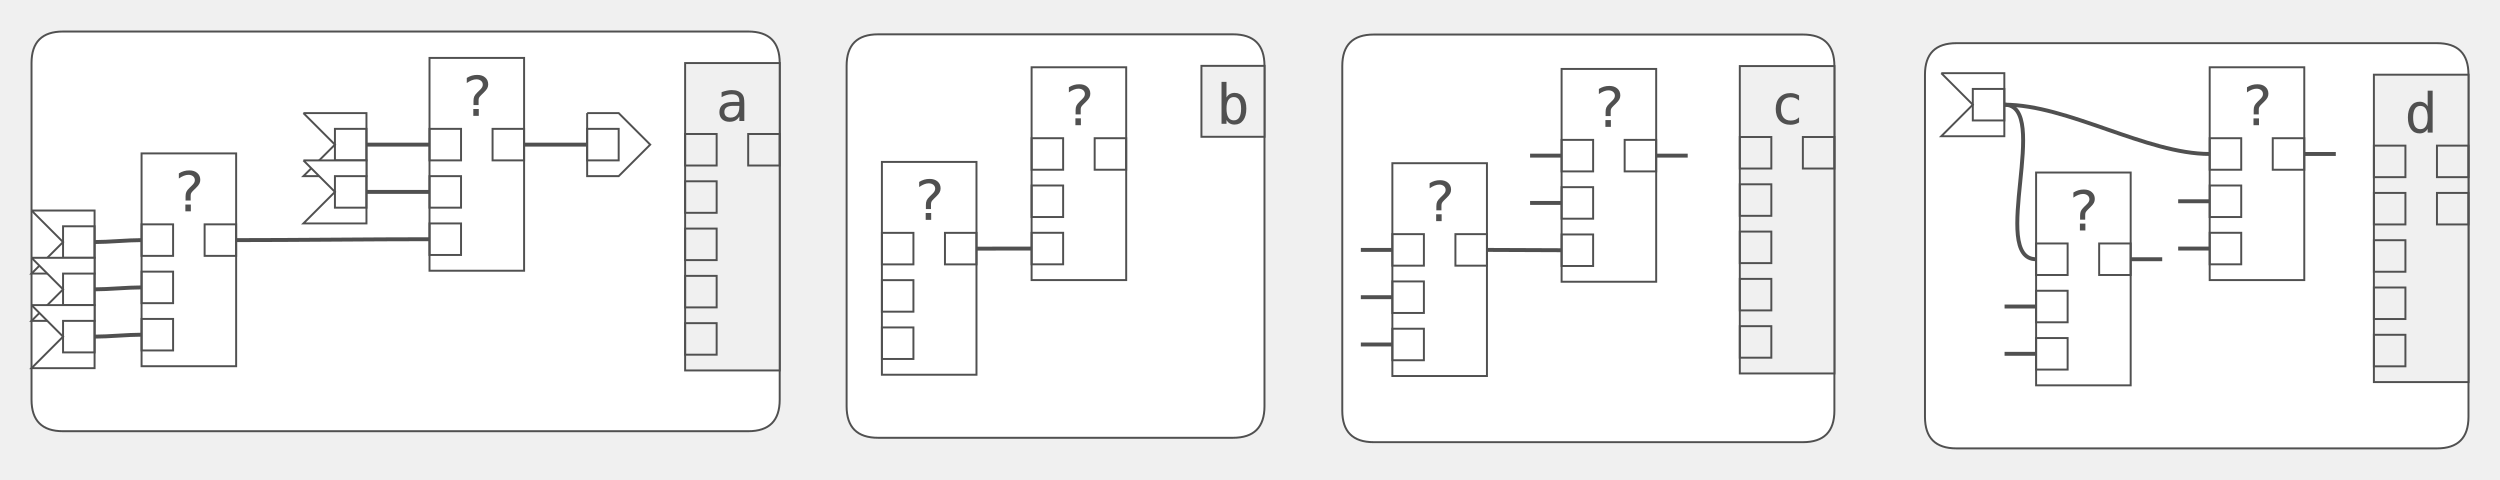
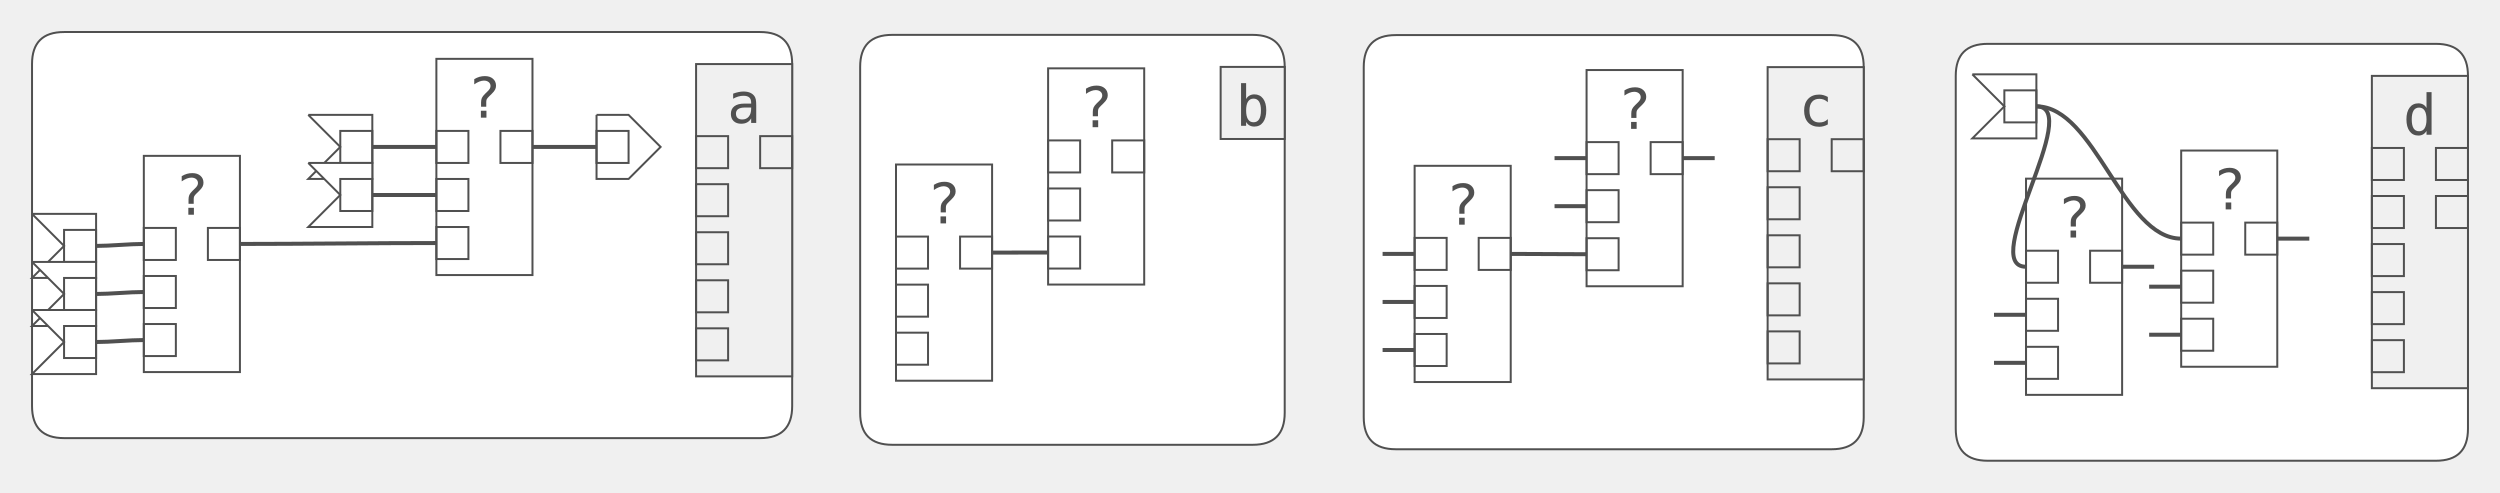
- <svg xmlns="http://www.w3.org/2000/svg" version="1.1" width="634.364" height="121.779">
+ <svg xmlns="http://www.w3.org/2000/svg" version="1.1" width="624.38" height="123.072">
  <defs />
  <g transform="translate(-337.0373,-68.00673)">
    <g>
      <path fill="white" stroke="#505050" paint-order="fill stroke markers" d=" M 677.634 84.771 L 677.634 172.207 Q 677.634 180.207 685.634 180.207 L 794.506 180.207 Q 802.506 180.207 802.506 172.207 L 802.506 84.771 Q 802.506 76.771 794.506 76.771 L 685.634 76.771 Q 677.634 76.771 677.634 84.771" stroke-miterlimit="10" stroke-width="0.5" stroke-dasharray="" />
      <path fill="#F0F0F0" stroke="#505050" paint-order="fill stroke markers" d=" M 778.506 84.771 L 802.506 84.771 L 802.506 162.771 L 778.506 162.771 L 778.506 84.771 Z" stroke-miterlimit="10" stroke-width="0.5" stroke-dasharray="" />
      <path fill="none" stroke="none" />
      <text fill="#505050" stroke="none" font-family="monospace" font-size="14px" font-style="normal" font-weight="normal" text-decoration="normal" x="790.506" y="102.771" text-anchor="middle" dominant-baseline="text-after-edge">c</text>
      <path fill="none" stroke="#505050" paint-order="fill stroke markers" d=" M 778.506 102.771 L 786.506 102.771 L 786.506 110.771 L 778.506 110.771 L 778.506 102.771 Z" stroke-miterlimit="10" stroke-width="0.5" stroke-dasharray="" />
      <path fill="none" stroke="#505050" paint-order="fill stroke markers" d=" M 778.506 114.771 L 786.506 114.771 L 786.506 122.771 L 778.506 122.771 L 778.506 114.771 Z" stroke-miterlimit="10" stroke-width="0.5" stroke-dasharray="" />
      <path fill="none" stroke="#505050" paint-order="fill stroke markers" d=" M 778.506 126.771 L 786.506 126.771 L 786.506 134.771 L 778.506 134.771 L 778.506 126.771 Z" stroke-miterlimit="10" stroke-width="0.5" stroke-dasharray="" />
      <path fill="none" stroke="#505050" paint-order="fill stroke markers" d=" M 778.506 138.771 L 786.506 138.771 L 786.506 146.771 L 778.506 146.771 L 778.506 138.771 Z" stroke-miterlimit="10" stroke-width="0.5" stroke-dasharray="" />
      <path fill="none" stroke="#505050" paint-order="fill stroke markers" d=" M 778.506 150.771 L 786.506 150.771 L 786.506 158.771 L 778.506 158.771 L 778.506 150.771 Z" stroke-miterlimit="10" stroke-width="0.5" stroke-dasharray="" />
      <path fill="none" stroke="#505050" paint-order="fill stroke markers" d=" M 794.506 102.771 L 802.506 102.771 L 802.506 110.771 L 794.506 110.771 L 794.506 102.771 Z" stroke-miterlimit="10" stroke-width="0.5" stroke-dasharray="" />
      <path fill="none" stroke="#505050" paint-order="fill stroke markers" d=" M 733.287 107.499 L 725.287 107.499 M 733.287 119.499 L 725.287 119.499 M 690.343 131.419 L 682.343 131.419 M 690.343 143.419 L 682.343 143.419 M 690.343 155.419 L 682.343 155.419 M 757.287 107.499 L 765.287 107.499" stroke-miterlimit="10" stroke-dasharray="" />
      <path fill="white" stroke="#505050" paint-order="fill stroke markers" d=" M 690.343 109.419 L 714.343 109.419 L 714.343 163.419 L 690.343 163.419 L 690.343 109.419 Z" stroke-miterlimit="10" stroke-width="0.5" stroke-dasharray="" />
      <path fill="#F0F0F0" stroke="none" paint-order="stroke fill markers" d="" />
      <path fill="none" stroke="none" />
      <text fill="#505050" stroke="none" font-family="monospace" font-size="14px" font-style="normal" font-weight="normal" text-decoration="normal" x="702.343" y="127.419" text-anchor="middle" dominant-baseline="text-after-edge">?</text>
      <path fill="none" stroke="#505050" paint-order="fill stroke markers" d=" M 690.343 127.419 L 698.343 127.419 L 698.343 135.419 L 690.343 135.419 L 690.343 127.419 Z" stroke-miterlimit="10" stroke-width="0.5" stroke-dasharray="" />
      <path fill="none" stroke="#505050" paint-order="fill stroke markers" d=" M 690.343 139.419 L 698.343 139.419 L 698.343 147.419 L 690.343 147.419 L 690.343 139.419 Z" stroke-miterlimit="10" stroke-width="0.5" stroke-dasharray="" />
      <path fill="none" stroke="#505050" paint-order="fill stroke markers" d=" M 690.343 151.419 L 698.343 151.419 L 698.343 159.419 L 690.343 159.419 L 690.343 151.419 Z" stroke-miterlimit="10" stroke-width="0.5" stroke-dasharray="" />
      <path fill="none" stroke="#505050" paint-order="fill stroke markers" d=" M 706.343 127.419 L 714.343 127.419 L 714.343 135.419 L 706.343 135.419 L 706.343 127.419 Z" stroke-miterlimit="10" stroke-width="0.5" stroke-dasharray="" />
      <path fill="white" stroke="#505050" paint-order="fill stroke markers" d=" M 733.287 85.499 L 757.287 85.499 L 757.287 139.499 L 733.287 139.499 L 733.287 85.499 Z" stroke-miterlimit="10" stroke-width="0.5" stroke-dasharray="" />
      <path fill="#F0F0F0" stroke="none" paint-order="stroke fill markers" d="" />
      <path fill="none" stroke="none" />
      <text fill="#505050" stroke="none" font-family="monospace" font-size="14px" font-style="normal" font-weight="normal" text-decoration="normal" x="745.287" y="103.499" text-anchor="middle" dominant-baseline="text-after-edge">?</text>
      <path fill="none" stroke="#505050" paint-order="fill stroke markers" d=" M 733.287 103.499 L 741.287 103.499 L 741.287 111.499 L 733.287 111.499 L 733.287 103.499 Z" stroke-miterlimit="10" stroke-width="0.5" stroke-dasharray="" />
      <path fill="none" stroke="#505050" paint-order="fill stroke markers" d=" M 733.287 115.499 L 741.287 115.499 L 741.287 123.499 L 733.287 123.499 L 733.287 115.499 Z" stroke-miterlimit="10" stroke-width="0.5" stroke-dasharray="" />
      <path fill="none" stroke="#505050" paint-order="fill stroke markers" d=" M 733.287 127.499 L 741.287 127.499 L 741.287 135.499 L 733.287 135.499 L 733.287 127.499 Z" stroke-miterlimit="10" stroke-width="0.5" stroke-dasharray="" />
      <path fill="none" stroke="#505050" paint-order="fill stroke markers" d=" M 749.287 103.499 L 757.287 103.499 L 757.287 111.499 L 749.287 111.499 L 749.287 103.499 Z" stroke-miterlimit="10" stroke-width="0.5" stroke-dasharray="" />
      <path fill="white" stroke="#505050" paint-order="fill stroke markers" d=" M 551.862 84.717 L 551.862 171.093 Q 551.862 179.093 559.862 179.093 L 649.895 179.093 Q 657.895 179.093 657.895 171.093 L 657.895 84.717 Q 657.895 76.717 649.895 76.717 L 559.862 76.717 Q 551.862 76.717 551.862 84.717" stroke-miterlimit="10" stroke-width="0.5" stroke-dasharray="" />
      <path fill="#F0F0F0" stroke="#505050" paint-order="fill stroke markers" d=" M 641.895 84.717 L 657.895 84.717 L 657.895 102.717 L 641.895 102.717 L 641.895 84.717 Z" stroke-miterlimit="10" stroke-width="0.5" stroke-dasharray="" />
      <path fill="none" stroke="none" />
      <text fill="#505050" stroke="none" font-family="monospace" font-size="14px" font-style="normal" font-weight="normal" text-decoration="normal" x="649.895" y="102.717" text-anchor="middle" dominant-baseline="text-after-edge">b</text>
      <path fill="white" stroke="#505050" paint-order="fill stroke markers" d=" M 560.815 109.093 L 584.815 109.093 L 584.815 163.093 L 560.815 163.093 L 560.815 109.093 Z" stroke-miterlimit="10" stroke-width="0.5" stroke-dasharray="" />
      <path fill="#F0F0F0" stroke="none" paint-order="stroke fill markers" d="" />
      <path fill="none" stroke="none" />
      <text fill="#505050" stroke="none" font-family="monospace" font-size="14px" font-style="normal" font-weight="normal" text-decoration="normal" x="572.815" y="127.093" text-anchor="middle" dominant-baseline="text-after-edge">?</text>
      <path fill="none" stroke="#505050" paint-order="fill stroke markers" d=" M 560.815 127.093 L 568.815 127.093 L 568.815 135.093 L 560.815 135.093 L 560.815 127.093 Z" stroke-miterlimit="10" stroke-width="0.5" stroke-dasharray="" />
      <path fill="none" stroke="#505050" paint-order="fill stroke markers" d=" M 560.815 139.093 L 568.815 139.093 L 568.815 147.093 L 560.815 147.093 L 560.815 139.093 Z" stroke-miterlimit="10" stroke-width="0.5" stroke-dasharray="" />
      <path fill="none" stroke="#505050" paint-order="fill stroke markers" d=" M 560.815 151.093 L 568.815 151.093 L 568.815 159.093 L 560.815 159.093 L 560.815 151.093 Z" stroke-miterlimit="10" stroke-width="0.5" stroke-dasharray="" />
      <path fill="none" stroke="#505050" paint-order="fill stroke markers" d=" M 576.815 127.093 L 584.815 127.093 L 584.815 135.093 L 576.815 135.093 L 576.815 127.093 Z" stroke-miterlimit="10" stroke-width="0.5" stroke-dasharray="" />
      <path fill="white" stroke="#505050" paint-order="fill stroke markers" d=" M 598.804 85.076 L 622.804 85.076 L 622.804 139.076 L 598.804 139.076 L 598.804 85.076 Z" stroke-miterlimit="10" stroke-width="0.5" stroke-dasharray="" />
      <path fill="#F0F0F0" stroke="none" paint-order="stroke fill markers" d="" />
      <path fill="none" stroke="none" />
      <text fill="#505050" stroke="none" font-family="monospace" font-size="14px" font-style="normal" font-weight="normal" text-decoration="normal" x="610.804" y="103.076" text-anchor="middle" dominant-baseline="text-after-edge">?</text>
      <path fill="none" stroke="#505050" paint-order="fill stroke markers" d=" M 598.804 103.076 L 606.804 103.076 L 606.804 111.076 L 598.804 111.076 L 598.804 103.076 Z" stroke-miterlimit="10" stroke-width="0.5" stroke-dasharray="" />
      <path fill="none" stroke="#505050" paint-order="fill stroke markers" d=" M 598.804 115.076 L 606.804 115.076 L 606.804 123.076 L 598.804 123.076 L 598.804 115.076 Z" stroke-miterlimit="10" stroke-width="0.5" stroke-dasharray="" />
      <path fill="none" stroke="#505050" paint-order="fill stroke markers" d=" M 598.804 127.076 L 606.804 127.076 L 606.804 135.076 L 598.804 135.076 L 598.804 127.076 Z" stroke-miterlimit="10" stroke-width="0.5" stroke-dasharray="" />
      <path fill="none" stroke="#505050" paint-order="fill stroke markers" d=" M 614.804 103.076 L 622.804 103.076 L 622.804 111.076 L 614.804 111.076 L 614.804 103.076 Z" stroke-miterlimit="10" stroke-width="0.5" stroke-dasharray="" />
      <path fill="white" stroke="#505050" paint-order="fill stroke markers" d=" M 345.037 84.007 L 345.037 169.426 Q 345.037 177.426 353.037 177.426 L 526.885 177.426 Q 534.885 177.426 534.885 169.426 L 534.885 84.007 Q 534.885 76.007 526.885 76.007 L 353.037 76.007 Q 345.037 76.007 345.037 84.007" stroke-miterlimit="10" stroke-width="0.5" stroke-dasharray="" />
      <path fill="#F0F0F0" stroke="#505050" paint-order="fill stroke markers" d=" M 510.885 84.007 L 534.885 84.007 L 534.885 162.007 L 510.885 162.007 L 510.885 84.007 Z" stroke-miterlimit="10" stroke-width="0.5" stroke-dasharray="" />
      <path fill="none" stroke="none" />
      <text fill="#505050" stroke="none" font-family="monospace" font-size="14px" font-style="normal" font-weight="normal" text-decoration="normal" x="522.885" y="102.007" text-anchor="middle" dominant-baseline="text-after-edge">a</text>
      <path fill="none" stroke="#505050" paint-order="fill stroke markers" d=" M 510.885 102.007 L 518.885 102.007 L 518.885 110.007 L 510.885 110.007 L 510.885 102.007 Z" stroke-miterlimit="10" stroke-width="0.5" stroke-dasharray="" />
      <path fill="none" stroke="#505050" paint-order="fill stroke markers" d=" M 510.885 114.007 L 518.885 114.007 L 518.885 122.007 L 510.885 122.007 L 510.885 114.007 Z" stroke-miterlimit="10" stroke-width="0.5" stroke-dasharray="" />
      <path fill="none" stroke="#505050" paint-order="fill stroke markers" d=" M 510.885 126.007 L 518.885 126.007 L 518.885 134.007 L 510.885 134.007 L 510.885 126.007 Z" stroke-miterlimit="10" stroke-width="0.5" stroke-dasharray="" />
      <path fill="none" stroke="#505050" paint-order="fill stroke markers" d=" M 510.885 138.007 L 518.885 138.007 L 518.885 146.007 L 510.885 146.007 L 510.885 138.007 Z" stroke-miterlimit="10" stroke-width="0.5" stroke-dasharray="" />
      <path fill="none" stroke="#505050" paint-order="fill stroke markers" d=" M 510.885 150.007 L 518.885 150.007 L 518.885 158.007 L 510.885 158.007 L 510.885 150.007 Z" stroke-miterlimit="10" stroke-width="0.5" stroke-dasharray="" />
      <path fill="none" stroke="#505050" paint-order="fill stroke markers" d=" M 526.885 102.007 L 534.885 102.007 L 534.885 110.007 L 526.885 110.007 L 526.885 102.007 Z" stroke-miterlimit="10" stroke-width="0.5" stroke-dasharray="" />
      <path fill="white" stroke="#505050" paint-order="fill stroke markers" d=" M 372.959 106.933 L 396.959 106.933 L 396.959 160.933 L 372.959 160.933 L 372.959 106.933 Z" stroke-miterlimit="10" stroke-width="0.5" stroke-dasharray="" />
      <path fill="#F0F0F0" stroke="none" paint-order="stroke fill markers" d="" />
      <path fill="none" stroke="none" />
      <text fill="#505050" stroke="none" font-family="monospace" font-size="14px" font-style="normal" font-weight="normal" text-decoration="normal" x="384.959" y="124.933" text-anchor="middle" dominant-baseline="text-after-edge">?</text>
      <path fill="none" stroke="#505050" paint-order="fill stroke markers" d=" M 372.959 124.933 L 380.959 124.933 L 380.959 132.933 L 372.959 132.933 L 372.959 124.933 Z" stroke-miterlimit="10" stroke-width="0.5" stroke-dasharray="" />
      <path fill="none" stroke="#505050" paint-order="fill stroke markers" d=" M 372.959 136.933 L 380.959 136.933 L 380.959 144.933 L 372.959 144.933 L 372.959 136.933 Z" stroke-miterlimit="10" stroke-width="0.5" stroke-dasharray="" />
      <path fill="none" stroke="#505050" paint-order="fill stroke markers" d=" M 372.959 148.933 L 380.959 148.933 L 380.959 156.933 L 372.959 156.933 L 372.959 148.933 Z" stroke-miterlimit="10" stroke-width="0.5" stroke-dasharray="" />
      <path fill="none" stroke="#505050" paint-order="fill stroke markers" d=" M 388.959 124.933 L 396.959 124.933 L 396.959 132.933 L 388.959 132.933 L 388.959 124.933 Z" stroke-miterlimit="10" stroke-width="0.5" stroke-dasharray="" />
      <path fill="white" stroke="#505050" paint-order="fill stroke markers" d=" M 446.024 82.703 L 470.024 82.703 L 470.024 136.703 L 446.024 136.703 L 446.024 82.703 Z" stroke-miterlimit="10" stroke-width="0.5" stroke-dasharray="" />
      <path fill="#F0F0F0" stroke="none" paint-order="stroke fill markers" d="" />
      <path fill="none" stroke="none" />
      <text fill="#505050" stroke="none" font-family="monospace" font-size="14px" font-style="normal" font-weight="normal" text-decoration="normal" x="458.024" y="100.703" text-anchor="middle" dominant-baseline="text-after-edge">?</text>
      <path fill="none" stroke="#505050" paint-order="fill stroke markers" d=" M 446.024 100.703 L 454.024 100.703 L 454.024 108.703 L 446.024 108.703 L 446.024 100.703 Z" stroke-miterlimit="10" stroke-width="0.5" stroke-dasharray="" />
      <path fill="none" stroke="#505050" paint-order="fill stroke markers" d=" M 446.024 112.703 L 454.024 112.703 L 454.024 120.703 L 446.024 120.703 L 446.024 112.703 Z" stroke-miterlimit="10" stroke-width="0.5" stroke-dasharray="" />
      <path fill="none" stroke="#505050" paint-order="fill stroke markers" d=" M 446.024 124.703 L 454.024 124.703 L 454.024 132.703 L 446.024 132.703 L 446.024 124.703 Z" stroke-miterlimit="10" stroke-width="0.5" stroke-dasharray="" />
      <path fill="none" stroke="#505050" paint-order="fill stroke markers" d=" M 462.024 100.703 L 470.024 100.703 L 470.024 108.703 L 462.024 108.703 L 462.024 100.703 Z" stroke-miterlimit="10" stroke-width="0.5" stroke-dasharray="" />
      <path fill="white" stroke="#505050" paint-order="fill stroke markers" d=" M 345.037 121.426 L 361.037 121.426 L 361.037 137.426 L 345.037 137.426 L 353.037 129.426 L 345.037 121.426" stroke-miterlimit="10" stroke-width="0.5" stroke-dasharray="" />
      <path fill="none" stroke="none" />
      <path fill="none" stroke="#505050" paint-order="fill stroke markers" d=" M 353.037 125.426 L 361.037 125.426 L 361.037 133.426 L 353.037 133.426 L 353.037 125.426 Z" stroke-miterlimit="10" stroke-width="0.5" stroke-dasharray="" />
      <path fill="white" stroke="#505050" paint-order="fill stroke markers" d=" M 345.037 133.426 L 361.037 133.426 L 361.037 149.426 L 345.037 149.426 L 353.037 141.426 L 345.037 133.426" stroke-miterlimit="10" stroke-width="0.5" stroke-dasharray="" />
      <path fill="none" stroke="none" />
      <path fill="none" stroke="#505050" paint-order="fill stroke markers" d=" M 353.037 137.426 L 361.037 137.426 L 361.037 145.426 L 353.037 145.426 L 353.037 137.426 Z" stroke-miterlimit="10" stroke-width="0.5" stroke-dasharray="" />
      <path fill="white" stroke="#505050" paint-order="fill stroke markers" d=" M 345.037 145.426 L 361.037 145.426 L 361.037 161.426 L 345.037 161.426 L 353.037 153.426 L 345.037 145.426" stroke-miterlimit="10" stroke-width="0.5" stroke-dasharray="" />
      <path fill="none" stroke="none" />
      <path fill="none" stroke="#505050" paint-order="fill stroke markers" d=" M 353.037 149.426 L 361.037 149.426 L 361.037 157.426 L 353.037 157.426 L 353.037 149.426 Z" stroke-miterlimit="10" stroke-width="0.5" stroke-dasharray="" />
      <path fill="white" stroke="#505050" paint-order="fill stroke markers" d=" M 414.024 96.703 L 430.024 96.703 L 430.024 112.703 L 414.024 112.703 L 422.024 104.703 L 414.024 96.703" stroke-miterlimit="10" stroke-width="0.5" stroke-dasharray="" />
      <path fill="none" stroke="none" />
      <path fill="none" stroke="#505050" paint-order="fill stroke markers" d=" M 422.024 100.703 L 430.024 100.703 L 430.024 108.703 L 422.024 108.703 L 422.024 100.703 Z" stroke-miterlimit="10" stroke-width="0.5" stroke-dasharray="" />
      <path fill="white" stroke="#505050" paint-order="fill stroke markers" d=" M 414.024 108.703 L 430.024 108.703 L 430.024 124.703 L 414.024 124.703 L 422.024 116.703 L 414.024 108.703" stroke-miterlimit="10" stroke-width="0.5" stroke-dasharray="" />
      <path fill="none" stroke="none" />
      <path fill="none" stroke="#505050" paint-order="fill stroke markers" d=" M 422.024 112.703 L 430.024 112.703 L 430.024 120.703 L 422.024 120.703 L 422.024 112.703 Z" stroke-miterlimit="10" stroke-width="0.5" stroke-dasharray="" />
      <path fill="white" stroke="#505050" paint-order="fill stroke markers" d=" M 486.024 96.703 L 494.024 96.703 L 502.024 104.703 L 494.024 112.703 L 486.024 112.703 L 486.024 96.703" stroke-miterlimit="10" stroke-width="0.5" stroke-dasharray="" />
      <path fill="none" stroke="none" />
      <path fill="none" stroke="#505050" paint-order="fill stroke markers" d=" M 486.024 100.703 L 494.024 100.703 L 494.024 108.703 L 486.024 108.703 L 486.024 100.703 Z" stroke-miterlimit="10" stroke-width="0.5" stroke-dasharray="" />
-       <path fill="white" stroke="#505050" paint-order="fill stroke markers" d=" M 825.49 86.959 L 825.49 173.785 Q 825.49 181.785 833.49 181.785 L 955.402 181.785 Q 963.402 181.785 963.402 173.785 L 963.402 86.959 Q 963.402 78.959 955.402 78.959 L 833.49 78.959 Q 825.49 78.959 825.49 86.959" stroke-miterlimit="10" stroke-width="0.5" stroke-dasharray="" />
-       <path fill="#F0F0F0" stroke="#505050" paint-order="fill stroke markers" d=" M 939.402 86.959 L 963.402 86.959 L 963.402 164.959 L 939.402 164.959 L 939.402 86.959 Z" stroke-miterlimit="10" stroke-width="0.5" stroke-dasharray="" />
+       <path fill="white" stroke="#505050" paint-order="fill stroke markers" d=" M 825.49 86.959 L 825.49 175.078 Q 825.49 183.078 833.49 183.078 L 945.417 183.078 Q 953.417 183.078 953.417 175.078 L 953.417 86.959 Q 953.417 78.959 945.417 78.959 L 833.49 78.959 Q 825.49 78.959 825.49 86.959" stroke-miterlimit="10" stroke-width="0.5" stroke-dasharray="" />
+       <path fill="#F0F0F0" stroke="#505050" paint-order="fill stroke markers" d=" M 929.417 86.959 L 953.417 86.959 L 953.417 164.959 L 929.417 164.959 L 929.417 86.959 Z" stroke-miterlimit="10" stroke-width="0.5" stroke-dasharray="" />
      <path fill="none" stroke="none" />
-       <text fill="#505050" stroke="none" font-family="monospace" font-size="14px" font-style="normal" font-weight="normal" text-decoration="normal" x="951.402" y="104.959" text-anchor="middle" dominant-baseline="text-after-edge">d</text>
-       <path fill="none" stroke="#505050" paint-order="fill stroke markers" d=" M 939.402 104.959 L 947.402 104.959 L 947.402 112.959 L 939.402 112.959 L 939.402 104.959 Z" stroke-miterlimit="10" stroke-width="0.5" stroke-dasharray="" />
-       <path fill="none" stroke="#505050" paint-order="fill stroke markers" d=" M 939.402 116.959 L 947.402 116.959 L 947.402 124.959 L 939.402 124.959 L 939.402 116.959 Z" stroke-miterlimit="10" stroke-width="0.5" stroke-dasharray="" />
-       <path fill="none" stroke="#505050" paint-order="fill stroke markers" d=" M 939.402 128.959 L 947.402 128.959 L 947.402 136.959 L 939.402 136.959 L 939.402 128.959 Z" stroke-miterlimit="10" stroke-width="0.5" stroke-dasharray="" />
-       <path fill="none" stroke="#505050" paint-order="fill stroke markers" d=" M 939.402 140.959 L 947.402 140.959 L 947.402 148.959 L 939.402 148.959 L 939.402 140.959 Z" stroke-miterlimit="10" stroke-width="0.5" stroke-dasharray="" />
-       <path fill="none" stroke="#505050" paint-order="fill stroke markers" d=" M 939.402 152.959 L 947.402 152.959 L 947.402 160.959 L 939.402 160.959 L 939.402 152.959 Z" stroke-miterlimit="10" stroke-width="0.5" stroke-dasharray="" />
-       <path fill="none" stroke="#505050" paint-order="fill stroke markers" d=" M 955.402 104.959 L 963.402 104.959 L 963.402 112.959 L 955.402 112.959 L 955.402 104.959 Z" stroke-miterlimit="10" stroke-width="0.5" stroke-dasharray="" />
-       <path fill="none" stroke="#505050" paint-order="fill stroke markers" d=" M 955.402 116.959 L 963.402 116.959 L 963.402 124.959 L 955.402 124.959 L 955.402 116.959 Z" stroke-miterlimit="10" stroke-width="0.5" stroke-dasharray="" />
-       <path fill="none" stroke="#505050" paint-order="fill stroke markers" d=" M 897.738 119.077 L 889.738 119.077 M 897.738 131.077 L 889.738 131.077 M 853.689 145.785 L 845.689 145.785 M 853.689 157.785 L 845.689 157.785 M 921.738 107.077 L 929.738 107.077 M 877.689 133.785 L 885.689 133.785" stroke-miterlimit="10" stroke-dasharray="" />
-       <path fill="white" stroke="#505050" paint-order="fill stroke markers" d=" M 853.689 111.785 L 877.689 111.785 L 877.689 165.785 L 853.689 165.785 L 853.689 111.785 Z" stroke-miterlimit="10" stroke-width="0.5" stroke-dasharray="" />
+       <text fill="#505050" stroke="none" font-family="monospace" font-size="14px" font-style="normal" font-weight="normal" text-decoration="normal" x="941.417" y="104.959" text-anchor="middle" dominant-baseline="text-after-edge">d</text>
+       <path fill="none" stroke="#505050" paint-order="fill stroke markers" d=" M 929.417 104.959 L 937.417 104.959 L 937.417 112.959 L 929.417 112.959 L 929.417 104.959 Z" stroke-miterlimit="10" stroke-width="0.5" stroke-dasharray="" />
+       <path fill="none" stroke="#505050" paint-order="fill stroke markers" d=" M 929.417 116.959 L 937.417 116.959 L 937.417 124.959 L 929.417 124.959 L 929.417 116.959 Z" stroke-miterlimit="10" stroke-width="0.5" stroke-dasharray="" />
+       <path fill="none" stroke="#505050" paint-order="fill stroke markers" d=" M 929.417 128.959 L 937.417 128.959 L 937.417 136.959 L 929.417 136.959 L 929.417 128.959 Z" stroke-miterlimit="10" stroke-width="0.5" stroke-dasharray="" />
+       <path fill="none" stroke="#505050" paint-order="fill stroke markers" d=" M 929.417 140.959 L 937.417 140.959 L 937.417 148.959 L 929.417 148.959 L 929.417 140.959 Z" stroke-miterlimit="10" stroke-width="0.5" stroke-dasharray="" />
+       <path fill="none" stroke="#505050" paint-order="fill stroke markers" d=" M 929.417 152.959 L 937.417 152.959 L 937.417 160.959 L 929.417 160.959 L 929.417 152.959 Z" stroke-miterlimit="10" stroke-width="0.5" stroke-dasharray="" />
+       <path fill="none" stroke="#505050" paint-order="fill stroke markers" d=" M 945.417 104.959 L 953.417 104.959 L 953.417 112.959 L 945.417 112.959 L 945.417 104.959 Z" stroke-miterlimit="10" stroke-width="0.5" stroke-dasharray="" />
+       <path fill="none" stroke="#505050" paint-order="fill stroke markers" d=" M 945.417 116.959 L 953.417 116.959 L 953.417 124.959 L 945.417 124.959 L 945.417 116.959 Z" stroke-miterlimit="10" stroke-width="0.5" stroke-dasharray="" />
+       <path fill="none" stroke="#505050" paint-order="fill stroke markers" d=" M 881.792 139.605 L 873.792 139.605 M 843.041 146.625 L 835.041 146.625 M 881.792 151.605 L 873.792 151.605 M 843.041 158.625 L 835.041 158.625 M 905.792 127.605 L 913.792 127.605 M 867.041 134.625 L 875.041 134.625" stroke-miterlimit="10" stroke-dasharray="" />
+       <path fill="white" stroke="#505050" paint-order="fill stroke markers" d=" M 843.041 112.625 L 867.041 112.625 L 867.041 166.625 L 843.041 166.625 L 843.041 112.625 Z" stroke-miterlimit="10" stroke-width="0.5" stroke-dasharray="" />
      <path fill="#F0F0F0" stroke="none" paint-order="stroke fill markers" d="" />
      <path fill="none" stroke="none" />
-       <text fill="#505050" stroke="none" font-family="monospace" font-size="14px" font-style="normal" font-weight="normal" text-decoration="normal" x="865.689" y="129.785" text-anchor="middle" dominant-baseline="text-after-edge">?</text>
-       <path fill="none" stroke="#505050" paint-order="fill stroke markers" d=" M 853.689 129.785 L 861.689 129.785 L 861.689 137.785 L 853.689 137.785 L 853.689 129.785 Z" stroke-miterlimit="10" stroke-width="0.5" stroke-dasharray="" />
-       <path fill="none" stroke="#505050" paint-order="fill stroke markers" d=" M 853.689 141.785 L 861.689 141.785 L 861.689 149.785 L 853.689 149.785 L 853.689 141.785 Z" stroke-miterlimit="10" stroke-width="0.5" stroke-dasharray="" />
-       <path fill="none" stroke="#505050" paint-order="fill stroke markers" d=" M 853.689 153.785 L 861.689 153.785 L 861.689 161.785 L 853.689 161.785 L 853.689 153.785 Z" stroke-miterlimit="10" stroke-width="0.5" stroke-dasharray="" />
-       <path fill="none" stroke="#505050" paint-order="fill stroke markers" d=" M 869.689 129.785 L 877.689 129.785 L 877.689 137.785 L 869.689 137.785 L 869.689 129.785 Z" stroke-miterlimit="10" stroke-width="0.5" stroke-dasharray="" />
-       <path fill="white" stroke="#505050" paint-order="fill stroke markers" d=" M 897.738 85.077 L 921.738 85.077 L 921.738 139.077 L 897.738 139.077 L 897.738 85.077 Z" stroke-miterlimit="10" stroke-width="0.5" stroke-dasharray="" />
+       <text fill="#505050" stroke="none" font-family="monospace" font-size="14px" font-style="normal" font-weight="normal" text-decoration="normal" x="855.041" y="130.625" text-anchor="middle" dominant-baseline="text-after-edge">?</text>
+       <path fill="none" stroke="#505050" paint-order="fill stroke markers" d=" M 843.041 130.625 L 851.041 130.625 L 851.041 138.625 L 843.041 138.625 L 843.041 130.625 Z" stroke-miterlimit="10" stroke-width="0.5" stroke-dasharray="" />
+       <path fill="none" stroke="#505050" paint-order="fill stroke markers" d=" M 843.041 142.625 L 851.041 142.625 L 851.041 150.625 L 843.041 150.625 L 843.041 142.625 Z" stroke-miterlimit="10" stroke-width="0.5" stroke-dasharray="" />
+       <path fill="none" stroke="#505050" paint-order="fill stroke markers" d=" M 843.041 154.625 L 851.041 154.625 L 851.041 162.625 L 843.041 162.625 L 843.041 154.625 Z" stroke-miterlimit="10" stroke-width="0.5" stroke-dasharray="" />
+       <path fill="none" stroke="#505050" paint-order="fill stroke markers" d=" M 859.041 130.625 L 867.041 130.625 L 867.041 138.625 L 859.041 138.625 L 859.041 130.625 Z" stroke-miterlimit="10" stroke-width="0.5" stroke-dasharray="" />
+       <path fill="white" stroke="#505050" paint-order="fill stroke markers" d=" M 881.792 105.605 L 905.792 105.605 L 905.792 159.605 L 881.792 159.605 L 881.792 105.605 Z" stroke-miterlimit="10" stroke-width="0.5" stroke-dasharray="" />
      <path fill="#F0F0F0" stroke="none" paint-order="stroke fill markers" d="" />
      <path fill="none" stroke="none" />
-       <text fill="#505050" stroke="none" font-family="monospace" font-size="14px" font-style="normal" font-weight="normal" text-decoration="normal" x="909.738" y="103.077" text-anchor="middle" dominant-baseline="text-after-edge">?</text>
-       <path fill="none" stroke="#505050" paint-order="fill stroke markers" d=" M 897.738 103.077 L 905.738 103.077 L 905.738 111.077 L 897.738 111.077 L 897.738 103.077 Z" stroke-miterlimit="10" stroke-width="0.5" stroke-dasharray="" />
-       <path fill="none" stroke="#505050" paint-order="fill stroke markers" d=" M 897.738 115.077 L 905.738 115.077 L 905.738 123.077 L 897.738 123.077 L 897.738 115.077 Z" stroke-miterlimit="10" stroke-width="0.5" stroke-dasharray="" />
-       <path fill="none" stroke="#505050" paint-order="fill stroke markers" d=" M 897.738 127.077 L 905.738 127.077 L 905.738 135.077 L 897.738 135.077 L 897.738 127.077 Z" stroke-miterlimit="10" stroke-width="0.5" stroke-dasharray="" />
-       <path fill="none" stroke="#505050" paint-order="fill stroke markers" d=" M 913.738 103.077 L 921.738 103.077 L 921.738 111.077 L 913.738 111.077 L 913.738 103.077 Z" stroke-miterlimit="10" stroke-width="0.5" stroke-dasharray="" />
+       <text fill="#505050" stroke="none" font-family="monospace" font-size="14px" font-style="normal" font-weight="normal" text-decoration="normal" x="893.792" y="123.605" text-anchor="middle" dominant-baseline="text-after-edge">?</text>
+       <path fill="none" stroke="#505050" paint-order="fill stroke markers" d=" M 881.792 123.605 L 889.792 123.605 L 889.792 131.605 L 881.792 131.605 L 881.792 123.605 Z" stroke-miterlimit="10" stroke-width="0.5" stroke-dasharray="" />
+       <path fill="none" stroke="#505050" paint-order="fill stroke markers" d=" M 881.792 135.605 L 889.792 135.605 L 889.792 143.605 L 881.792 143.605 L 881.792 135.605 Z" stroke-miterlimit="10" stroke-width="0.5" stroke-dasharray="" />
+       <path fill="none" stroke="#505050" paint-order="fill stroke markers" d=" M 881.792 147.605 L 889.792 147.605 L 889.792 155.605 L 881.792 155.605 L 881.792 147.605 Z" stroke-miterlimit="10" stroke-width="0.5" stroke-dasharray="" />
+       <path fill="none" stroke="#505050" paint-order="fill stroke markers" d=" M 897.792 123.605 L 905.792 123.605 L 905.792 131.605 L 897.792 131.605 L 897.792 123.605 Z" stroke-miterlimit="10" stroke-width="0.5" stroke-dasharray="" />
      <path fill="white" stroke="#505050" paint-order="fill stroke markers" d=" M 829.628 86.572 L 845.628 86.572 L 845.628 102.572 L 829.628 102.572 L 837.628 94.572 L 829.628 86.572" stroke-miterlimit="10" stroke-width="0.5" stroke-dasharray="" />
      <path fill="none" stroke="none" />
      <path fill="none" stroke="#505050" paint-order="fill stroke markers" d=" M 837.628 90.572 L 845.628 90.572 L 845.628 98.572 L 837.628 98.572 L 837.628 90.572 Z" stroke-miterlimit="10" stroke-width="0.5" stroke-dasharray="" />
      <path fill="none" stroke="#505050" paint-order="fill stroke markers" d=" M 714.343 131.419 C 720.026 131.419 727.604 131.499 733.287 131.499" stroke-miterlimit="10" stroke-dasharray="" />
      <path fill="none" stroke="#505050" paint-order="fill stroke markers" d=" M 584.815 131.093 C 589.012 131.093 594.607 131.076 598.804 131.076" stroke-miterlimit="10" stroke-dasharray="" />
      <path fill="none" stroke="#505050" paint-order="fill stroke markers" d=" M 396.959 128.933 C 411.679 128.933 431.304 128.703 446.024 128.703" stroke-miterlimit="10" stroke-dasharray="" />
      <path fill="none" stroke="#505050" paint-order="fill stroke markers" d=" M 361.037 129.426 C 364.617 129.426 369.38 128.933 372.959 128.933" stroke-miterlimit="10" stroke-dasharray="" />
      <path fill="none" stroke="#505050" paint-order="fill stroke markers" d=" M 361.037 141.426 C 364.617 141.426 369.38 140.933 372.959 140.933" stroke-miterlimit="10" stroke-dasharray="" />
      <path fill="none" stroke="#505050" paint-order="fill stroke markers" d=" M 361.037 153.426 C 364.617 153.426 369.38 152.933 372.959 152.933" stroke-miterlimit="10" stroke-dasharray="" />
      <path fill="none" stroke="#505050" paint-order="fill stroke markers" d=" M 430.024 104.703 C 434.824 104.703 441.224 104.703 446.024 104.703" stroke-miterlimit="10" stroke-dasharray="" />
      <path fill="none" stroke="#505050" paint-order="fill stroke markers" d=" M 430.024 116.703 C 434.824 116.703 441.224 116.703 446.024 116.703" stroke-miterlimit="10" stroke-dasharray="" />
      <path fill="none" stroke="#505050" paint-order="fill stroke markers" d=" M 470.024 104.703 C 474.824 104.703 481.224 104.703 486.024 104.703" stroke-miterlimit="10" stroke-dasharray="" />
-       <path fill="none" stroke="#505050" paint-order="fill stroke markers" d=" M 845.628 94.572 C 861.704 94.572 881.661 107.077 897.738 107.077" stroke-miterlimit="10" stroke-dasharray="" />
-       <path fill="none" stroke="#505050" paint-order="fill stroke markers" d=" M 845.628 94.572 C 857.638 94.572 841.679 133.785 853.689 133.785" stroke-miterlimit="10" stroke-dasharray="" />
+       <path fill="none" stroke="#505050" paint-order="fill stroke markers" d=" M 845.628 94.572 C 860.321 94.572 867.098 127.605 881.792 127.605" stroke-miterlimit="10" stroke-dasharray="" />
+       <path fill="none" stroke="#505050" paint-order="fill stroke markers" d=" M 845.628 94.572 C 857.668 94.572 831 134.625 843.041 134.625" stroke-miterlimit="10" stroke-dasharray="" />
    </g>
  </g>
</svg>
